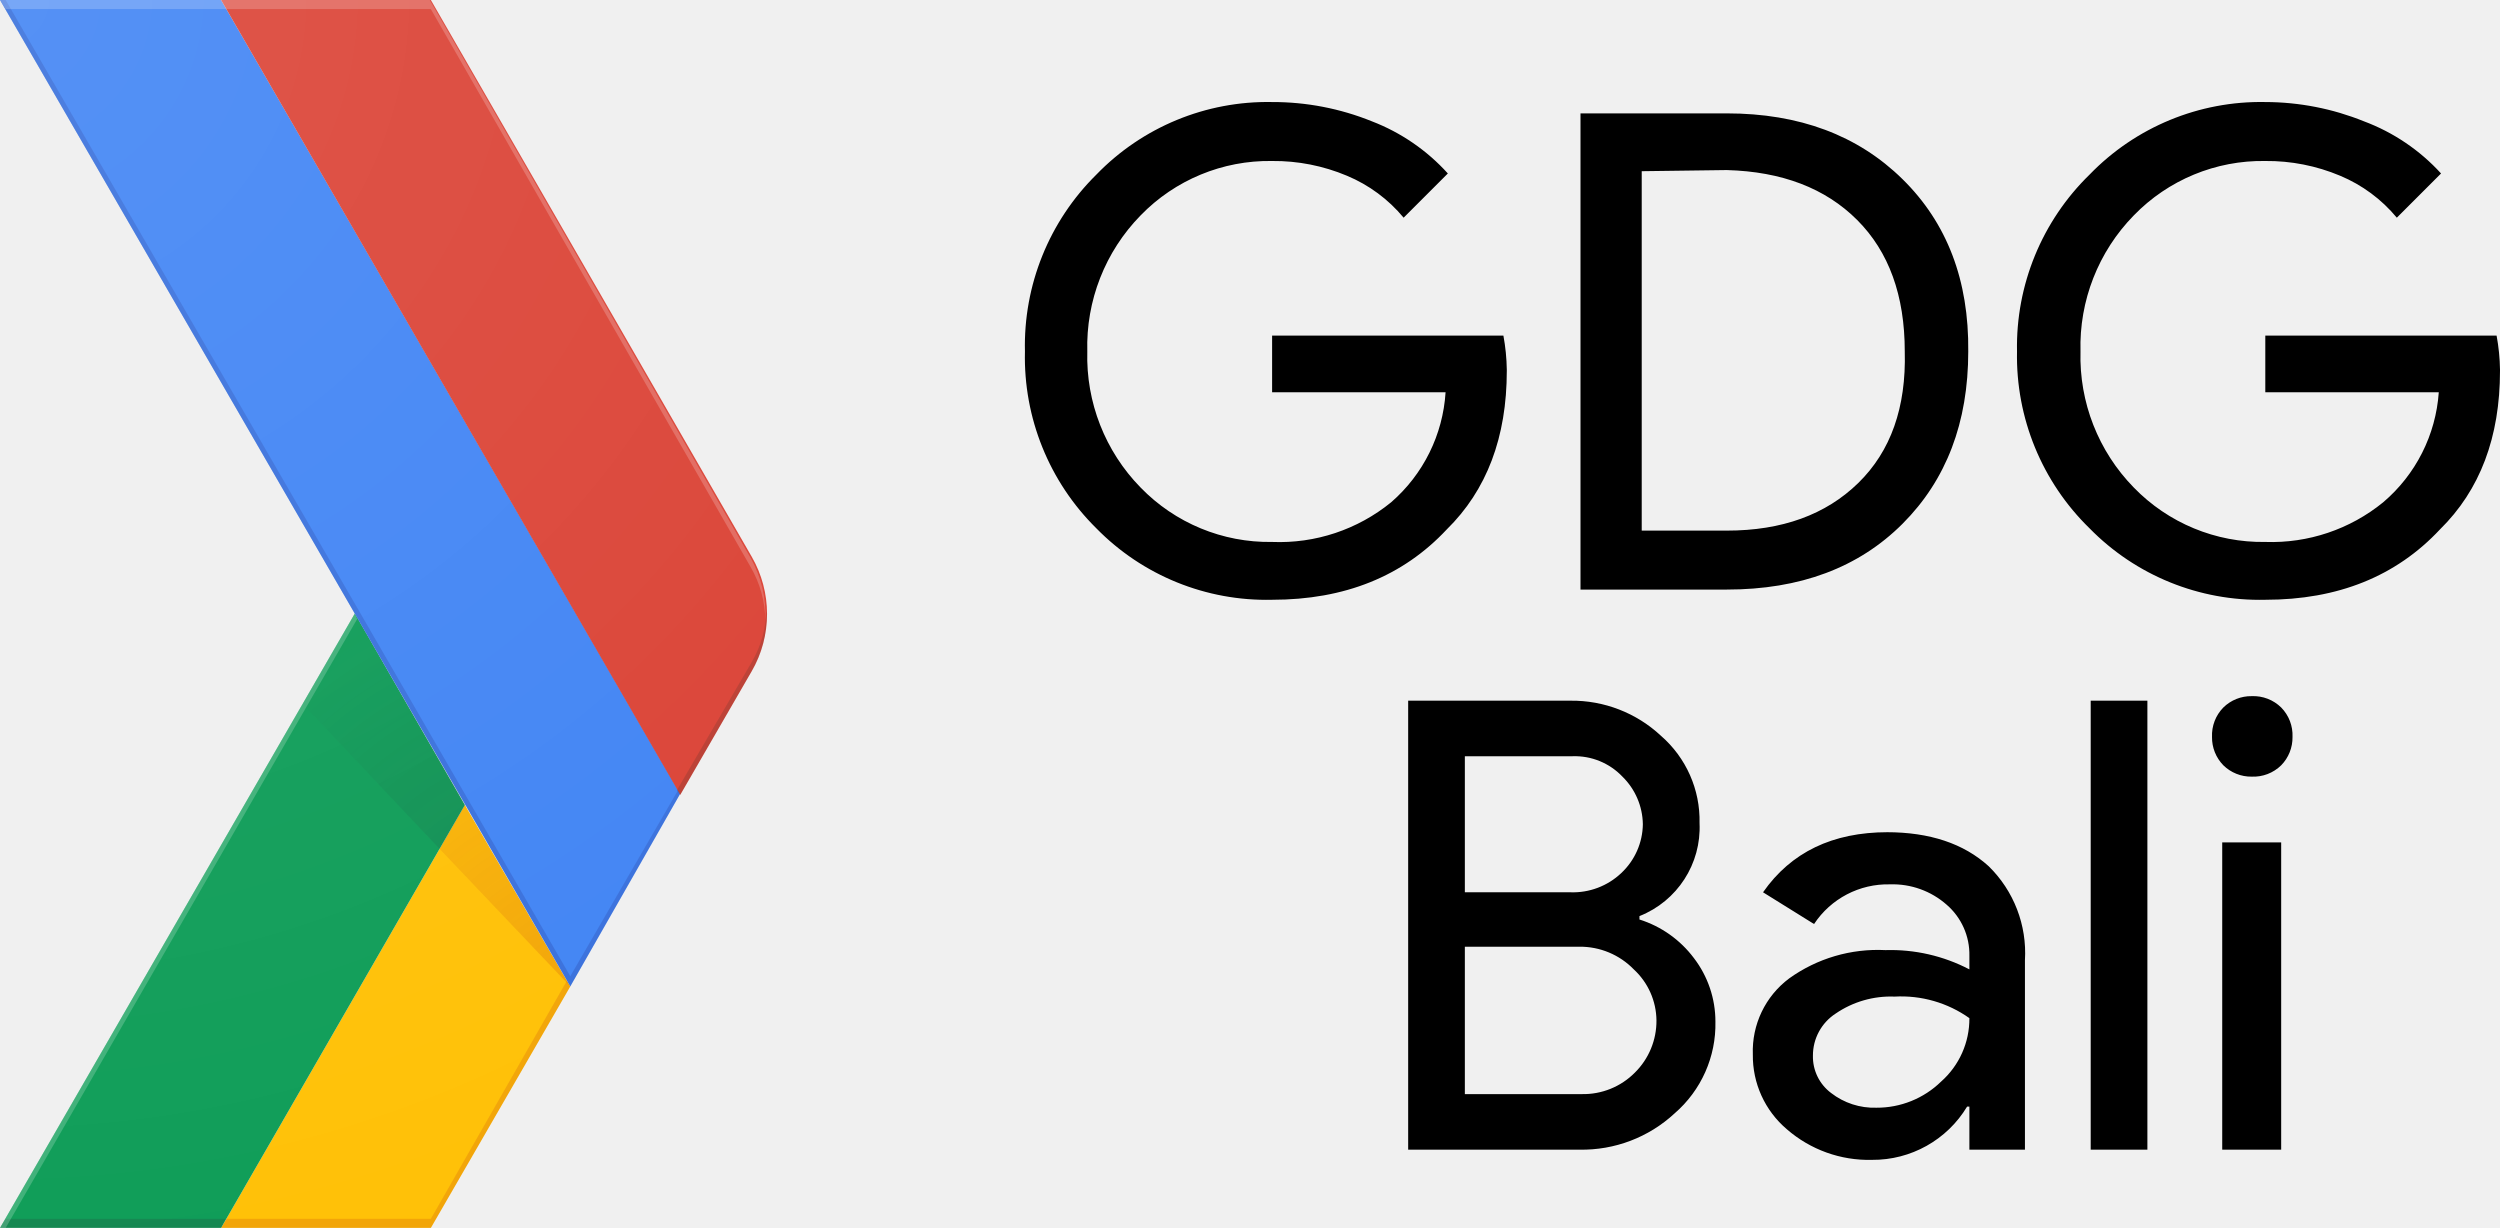
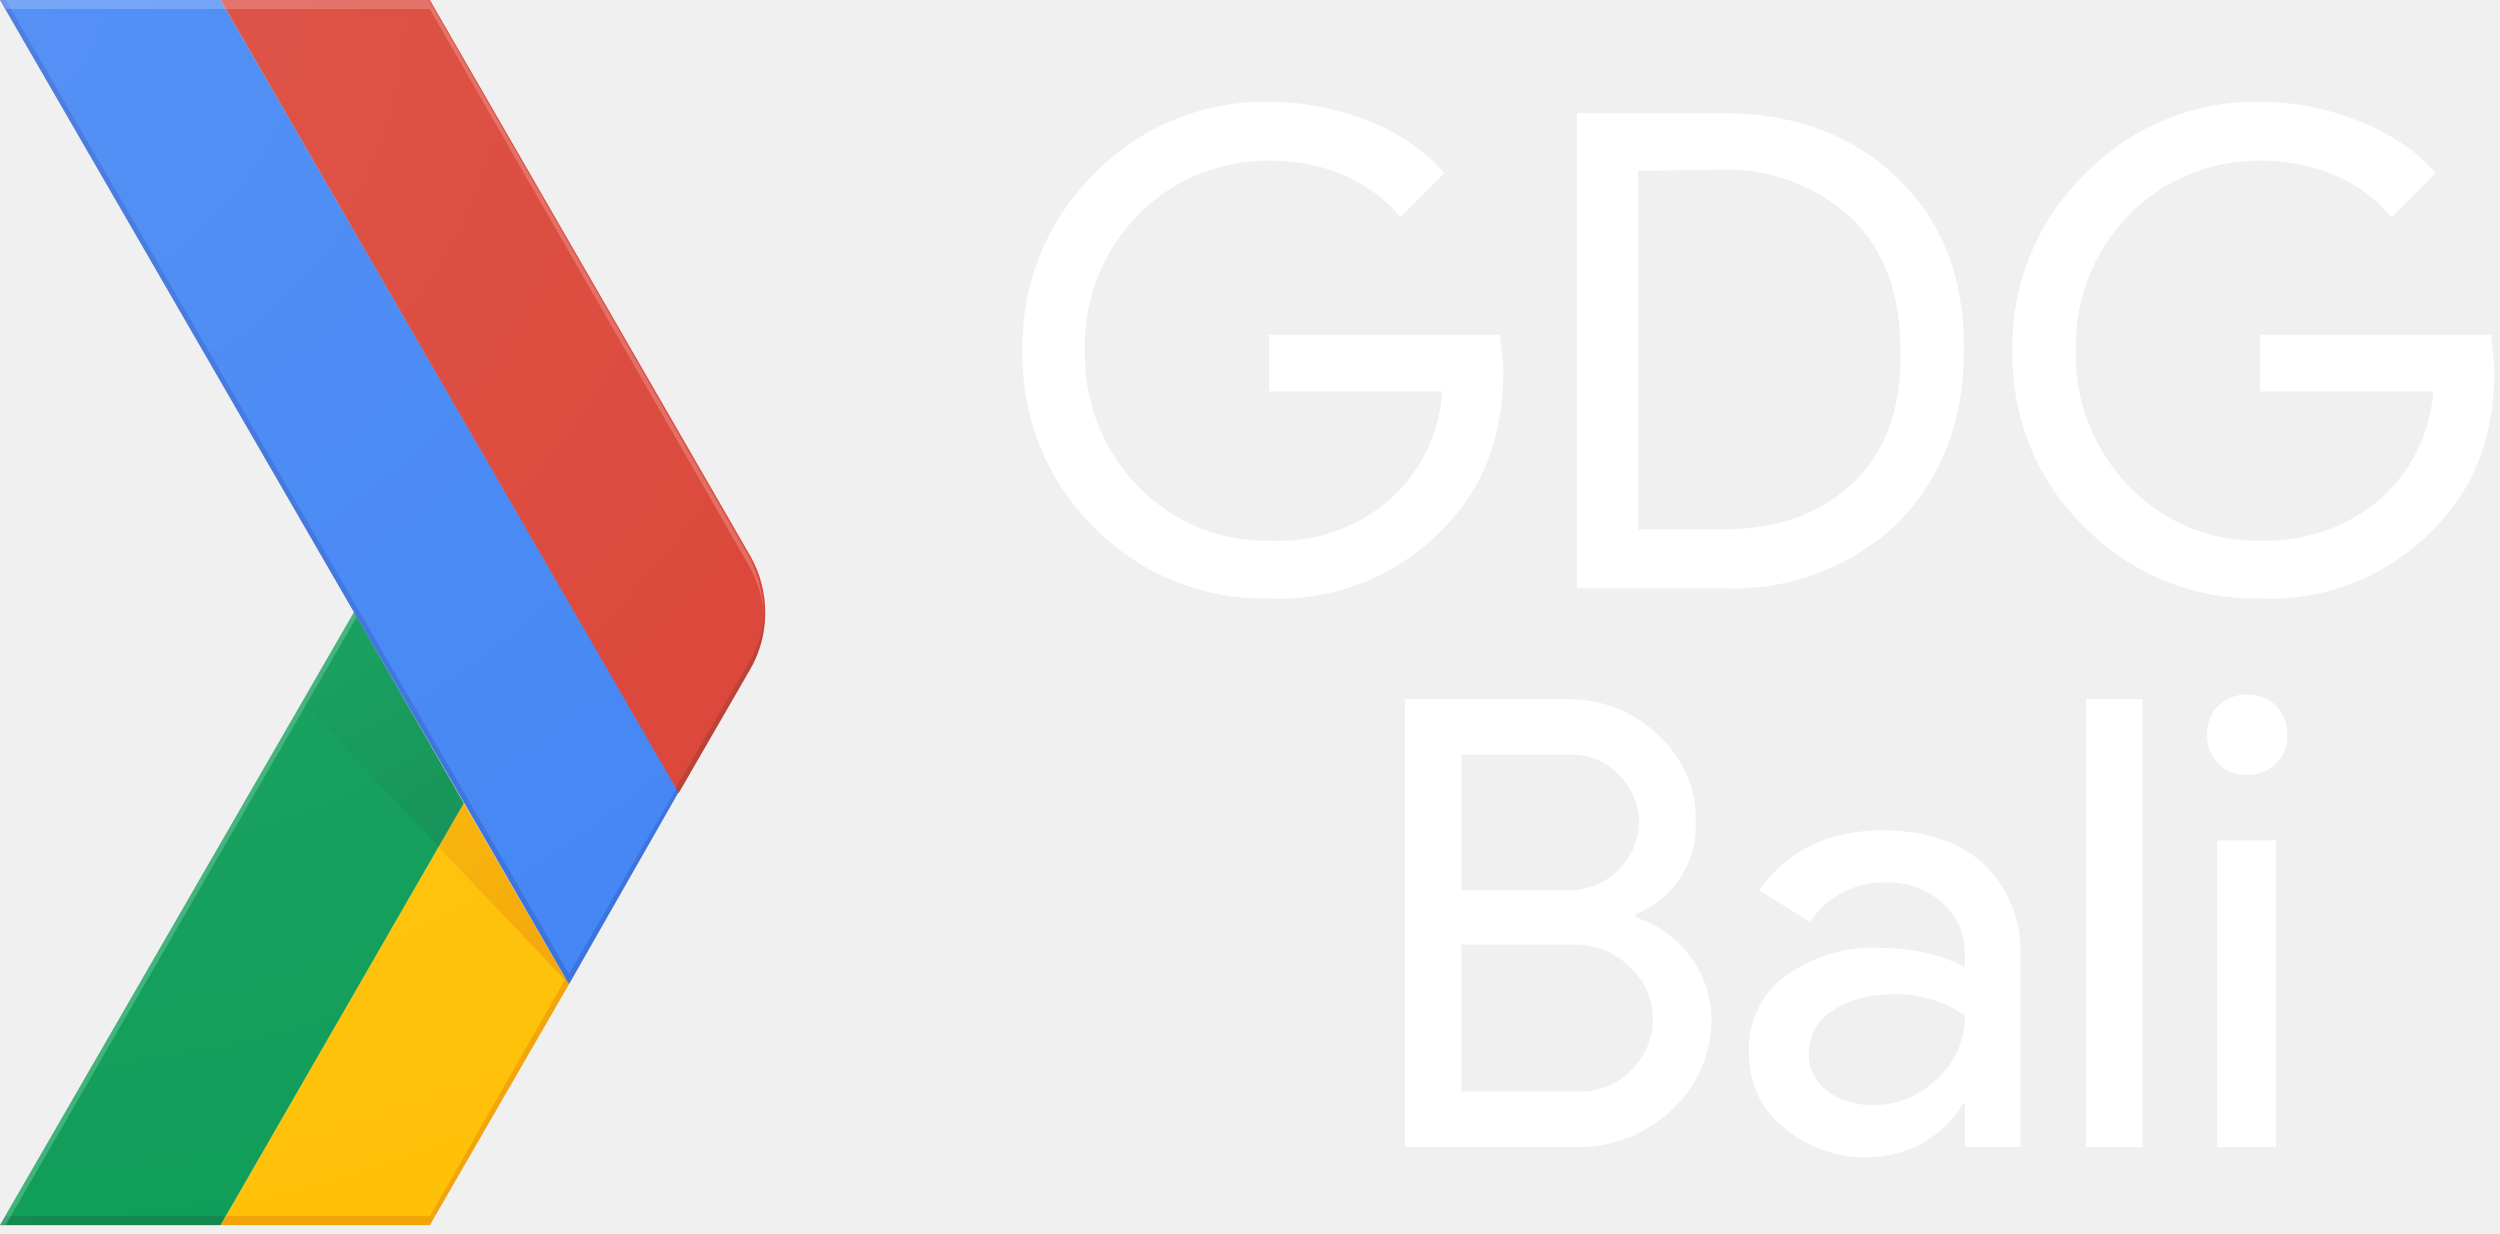
- <svg xmlns="http://www.w3.org/2000/svg" viewBox="0 0 220.5 108.3">
+ <svg xmlns="http://www.w3.org/2000/svg" width="221" height="109">
  <defs>
-     <style>.a{fill:none;fill-rule:evenodd}.f{opacity:.2;fill:#fff}</style>
-     <radialGradient id="a" cx="1" cy="1" r="3.3" gradientTransform="matrix(1 0 0 .72 0 .3)">
-       <stop offset="0" stop-color="#bf360c" stop-opacity=".2" />
-       <stop offset="1" stop-color="#bf360c" stop-opacity="0" />
+     <radialGradient cx="100%" cy="102%" fx="100%" fy="102%" r="330%" gradientTransform="matrix(1 0 0 .71875 0 .3)" id="a">
+       <stop stop-color="#BF360C" stop-opacity=".2" offset="0%" />
+       <stop stop-color="#BF360C" stop-opacity="0" offset="100%" />
    </radialGradient>
-     <radialGradient id="b" cx="1.6" cy="1.6" r="2.6" gradientTransform="matrix(1 0 0 .693 0 .5)">
-       <stop offset="0" stop-color="#263238" stop-opacity=".2" />
-       <stop offset="1" stop-color="#263238" stop-opacity="0" />
+     <radialGradient cx="160%" cy="160.9%" fx="160%" fy="160.9%" r="260%" gradientTransform="matrix(1 0 0 .6923 0 .5)" id="b">
+       <stop stop-color="#263238" stop-opacity=".2" offset="0%" />
+       <stop stop-color="#263238" stop-opacity="0" offset="100%" />
    </radialGradient>
-     <radialGradient id="c" cx="0" cy="0" r="1.7" gradientTransform="scale(1 .625)">
-       <stop offset="0" stop-color="#fff" stop-opacity=".1" />
-       <stop offset="1" stop-color="#fff" stop-opacity="0" />
+     <radialGradient cx="0%" cy="0%" fx="0%" fy="0%" r="170%" gradientTransform="scale(1 .62467)" id="c">
+       <stop stop-color="#FFF" stop-opacity=".1" offset="0%" />
+       <stop stop-color="#FFF" stop-opacity="0" offset="100%" />
    </radialGradient>
  </defs>
-   <path class="a" d="M66.3 49L38 0H0l31.3 54.1L0 108.3h38l28.3-49a10.3 10.3 0 0 0 0-10.2z" />
-   <path d="M50 86.5L41 71l-21.5 37.3H38L50.3 87z" fill="#ffc107" />
-   <path class="a" d="M66.3 49L38 0H0l31.3 54.1L0 108.3h38l28.3-49a10.3 10.3 0 0 0 0-10.2z" />
-   <path d="M31.3 54.1L41 71l-21.5 37.3H0z" fill="#0f9d58" />
-   <path class="a" d="M66.3 49L38 0H0l31.3 54.1L0 108.3h38l28.3-49a10.3 10.3 0 0 0 0-10.2z" />
-   <path d="M38 107.5H20l-.5.8H38L50.3 87l-.3-.5z" opacity=".2" fill="#bf360c" />
-   <path class="a" d="M66.3 49L38 0H0l31.3 54.1L0 108.3h38l28.3-49a10.3 10.3 0 0 0 0-10.2z" />
-   <path d="M.5 107.5l-.5.8h19.5l.4-.8z" fill="#263238" opacity=".2" />
-   <path class="a" d="M66.3 49L38 0H0l31.3 54.1L0 108.3h38l28.3-49a10.3 10.3 0 0 0 0-10.2z" />
-   <path class="f" d="M0 108.3h.5l31-53.7-.2-.5z" />
-   <path class="a" d="M66.3 49L38 0H0l31.3 54.1L0 108.3h38l28.3-49a10.3 10.3 0 0 0 0-10.2z" />
-   <path d="M50.3 87L41 71l-2.2 3.9z" fill="url(#a)" />
-   <path class="a" d="M66.3 49L38 0H0l31.3 54.1L0 108.3h38l28.3-49a10.3 10.3 0 0 0 0-10.2z" />
-   <path d="M38.8 74.9l2.3-4-9.8-16.8-4.6 8z" fill="url(#b)" />
-   <path class="a" d="M66.3 49L38 0H0l31.3 54.1L0 108.3h38l28.3-49a10.3 10.3 0 0 0 0-10.2z" />
-   <path d="M19.5 0H0l50.3 87L60 70z" fill="#4285f4" />
-   <path class="a" d="M66.3 49L38 0H0l31.3 54.1L0 108.3h38l28.3-49a10.3 10.3 0 0 0 0-10.2z" />
-   <path d="M66.3 59.2a10.1 10.1 0 0 0 0-10.1L38 0H19.5L60 70.1l6.3-10.9z" fill="#db4437" />
-   <path class="a" d="M66.3 49L38 0H0l31.3 54.1L0 108.3h38l28.3-49a10.3 10.3 0 0 0 0-10.2z" />
-   <path d="M60 70.1l-.2-.4-9.5 16.4L.5 0H0l50.3 87L60 70z" fill="#1a237e" opacity=".2" />
-   <path class="a" d="M66.3 49L38 0H0l31.3 54.1L0 108.3h38l28.3-49a10.3 10.3 0 0 0 0-10.2z" />
-   <path class="f" d="M38 .8L66.2 50a9.5 9.5 0 0 1 1.3 4.7 10.2 10.2 0 0 0-1.3-5.5L37.9 0H0l.5.8h37.4z" />
-   <path class="a" d="M66.3 49L38 0H0l31.3 54.1L0 108.3h38l28.3-49a10.3 10.3 0 0 0 0-10.2z" />
-   <path d="M60 70.1l6.3-10.9a9.6 9.6 0 0 0 1.3-5.5 9.5 9.5 0 0 1-1.3 4.7l-6.6 11.3.3.4z" fill="#3e2723" opacity=".2" />
-   <path class="a" d="M66.3 49L38 0H0l31.3 54.1L0 108.3h38l28.3-49a10.3 10.3 0 0 0 0-10.2z" />
-   <path d="M66.3 49L38 0H0l31.3 54.1L0 108.3h38l28.3-49a10.3 10.3 0 0 0 0-10.2z" fill="url(#c)" />
-   <path d="M124.2 101.4V61.8h14.3a11.5 11.5 0 0 1 8 3.1 9.9 9.9 0 0 1 3.4 7.7 8.4 8.4 0 0 1-5.3 8.2v.3a9.6 9.6 0 0 1 4.8 3.4 9.2 9.2 0 0 1 1.9 5.6 10.4 10.4 0 0 1-3.6 8.1 12 12 0 0 1-8.4 3.2zm5-34.7v12h9.3A6.2 6.2 0 0 0 143 77a6 6 0 0 0 1.9-4.3 6 6 0 0 0-1.8-4.2 5.8 5.8 0 0 0-4.4-1.8zm0 16.8v13h10.3a6.4 6.4 0 0 0 4.7-1.9 6.4 6.4 0 0 0 1.9-4.6 6.2 6.2 0 0 0-2-4.5 6.6 6.6 0 0 0-4.8-2zm30.7 9.6a4 4 0 0 0 1.6 3.3 6.2 6.2 0 0 0 4 1.3 8.1 8.1 0 0 0 5.7-2.3 7.4 7.4 0 0 0 2.5-5.6 10.4 10.4 0 0 0-6.6-1.9 8.6 8.6 0 0 0-5.2 1.5 4.4 4.4 0 0 0-2 3.7zm6.5-19.7q5.7 0 9 3a10.7 10.7 0 0 1 3.2 8.3v16.7h-4.9v-3.8h-.2a9.7 9.7 0 0 1-8.4 4.7 11 11 0 0 1-7.5-2.7 8.5 8.5 0 0 1-3-6.6 8 8 0 0 1 3.2-6.7 13.4 13.4 0 0 1 8.5-2.5 15 15 0 0 1 7.4 1.7v-1.2a5.8 5.8 0 0 0-2-4.5 7.2 7.2 0 0 0-5-1.8 7.8 7.8 0 0 0-6.7 3.5l-4.5-2.8q3.7-5.3 11-5.3zm23-11.6v39.6h-5V61.8zm12.8 3.2a3.5 3.5 0 0 1-1 2.5 3.5 3.5 0 0 1-2.6 1 3.5 3.5 0 0 1-2.5-1 3.5 3.5 0 0 1-1-2.5 3.5 3.5 0 0 1 1-2.6 3.5 3.5 0 0 1 2.5-1 3.5 3.5 0 0 1 2.6 1 3.5 3.5 0 0 1 1 2.6zm-1 9.3v27.1H196V74.3zm-68.3-41.6q0 8.8-5.3 14-5.8 6.2-15.4 6.2a21 21 0 0 1-15.5-6.3A21.2 21.2 0 0 1 90.4 31a21.2 21.2 0 0 1 6.3-15.6A21 21 0 0 1 112.2 9a23.3 23.3 0 0 1 8.8 1.7 17.5 17.5 0 0 1 6.7 4.6l-3.9 3.9a13 13 0 0 0-5-3.7 16.6 16.6 0 0 0-6.6-1.3 15.8 15.8 0 0 0-11.6 4.8 16.5 16.5 0 0 0-4.7 12 16.5 16.5 0 0 0 4.7 12 15.8 15.8 0 0 0 11.6 4.8 15.6 15.6 0 0 0 10.5-3.5 14 14 0 0 0 4.8-9.7h-15.3v-5h20.4a18 18 0 0 1 .3 3zm6.5 19.3V10h12.9q9.6 0 15.5 5.8t5.8 15.2q0 9.4-5.8 15.2T152.3 52zm5.4-36.9v31.7h7.5q7.3 0 11.6-4.2T168 31q0-7.4-4.2-11.6T152.3 15zm75.7 17.6q0 8.8-5.3 14-5.8 6.2-15.4 6.2a21 21 0 0 1-15.5-6.3 21.2 21.2 0 0 1-6.4-15.6 21.2 21.2 0 0 1 6.4-15.6A21 21 0 0 1 199.8 9a23.3 23.3 0 0 1 8.7 1.7 17.5 17.5 0 0 1 6.8 4.6l-3.9 3.9a13 13 0 0 0-5-3.7 16.6 16.6 0 0 0-6.6-1.3 15.8 15.8 0 0 0-11.6 4.8 16.5 16.5 0 0 0-4.7 12 16.5 16.5 0 0 0 4.7 12 15.8 15.8 0 0 0 11.6 4.8 15.6 15.6 0 0 0 10.4-3.5 14 14 0 0 0 4.9-9.7h-15.3v-5h20.4a18 18 0 0 1 .3 3z" />
+   <g fill="none" fill-rule="evenodd">
+     <path d="M66.3 49L38 0H0l31.3 54.1L0 108.3h38l28.3-49c1.8-3.2 1.8-7 0-10.2V49z" />
+     <path fill="#FFC107" fill-rule="nonzero" d="M50 86.5L41 71l-21.5 37.3H38L50.3 87z" />
+     <path d="M66.3 49L38 0H0l31.3 54.1L0 108.3h38l28.3-49c1.8-3.2 1.8-7 0-10.2V49z" />
+     <path fill="#0F9D58" fill-rule="nonzero" d="M31.3 54.1L41 71l-21.5 37.3H0z" />
+     <path d="M66.3 49L38 0H0l31.3 54.1L0 108.3h38l28.3-49c1.8-3.2 1.8-7 0-10.2V49z" />
+     <path fill="#BF360C" fill-rule="nonzero" opacity=".2" d="M38 107.5H20l-.5.8H38L50.3 87l-.3-.5z" />
+     <path d="M66.3 49L38 0H0l31.3 54.1L0 108.3h38l28.3-49c1.8-3.2 1.8-7 0-10.2V49z" />
+     <path fill="#263238" fill-rule="nonzero" opacity=".2" d="M.5 107.5l-.5.8h19.5l.4-.8z" />
+     <path d="M66.3 49L38 0H0l31.3 54.1L0 108.3h38l28.3-49c1.8-3.2 1.8-7 0-10.2V49z" />
+     <path fill="#FFF" fill-rule="nonzero" opacity=".2" d="M0 108.3h.5l31-53.7-.2-.5z" />
+     <path d="M66.3 49L38 0H0l31.3 54.1L0 108.3h38l28.3-49c1.8-3.2 1.8-7 0-10.2V49z" />
+     <path fill="url(#a)" fill-rule="nonzero" d="M50.3 87L41 71l-2.2 3.9z" />
+     <path d="M66.3 49L38 0H0l31.3 54.1L0 108.3h38l28.3-49c1.8-3.2 1.8-7 0-10.2V49z" />
+     <path fill="url(#b)" fill-rule="nonzero" d="M38.8 74.9l2.3-4-9.8-16.8-4.6 8z" />
+     <path d="M66.3 49L38 0H0l31.3 54.1L0 108.3h38l28.3-49c1.8-3.2 1.8-7 0-10.2V49z" />
+     <path fill="#4285F4" fill-rule="nonzero" d="M19.5 0H0l50.3 87L60 70z" />
+     <path d="M66.3 49L38 0H0l31.3 54.1L0 108.3h38l28.3-49c1.8-3.2 1.8-7 0-10.2V49z" />
+     <path d="M66.3 59.2c1.8-3.1 1.8-7 0-10.1L38 0H19.5L60 70.1l6.3-10.9z" fill="#DB4437" fill-rule="nonzero" />
+     <path d="M66.3 49L38 0H0l31.3 54.1L0 108.3h38l28.3-49c1.8-3.2 1.8-7 0-10.2V49z" />
+     <path fill="#1A237E" fill-rule="nonzero" opacity=".2" d="M60 70.1l-.2-.4-9.5 16.4L.5 0H0l50.3 87L60 70z" />
+     <path d="M66.3 49L38 0H0l31.3 54.1L0 108.3h38l28.3-49c1.8-3.2 1.8-7 0-10.2V49z" />
+     <path d="M38 .8L66.2 50c.8 1.4 1.3 3 1.3 4.7 0-2-.4-3.8-1.3-5.5L37.9 0H0l.5.8H38z" fill="#FFF" fill-rule="nonzero" opacity=".2" />
+     <path d="M66.3 49L38 0H0l31.3 54.1L0 108.3h38l28.3-49c1.8-3.2 1.8-7 0-10.2V49z" />
+     <path d="M60 70.1l6.3-10.9c1-1.7 1.4-3.6 1.3-5.5 0 1.7-.5 3.3-1.3 4.7l-6.6 11.3.3.4z" fill="#3E2723" fill-rule="nonzero" opacity=".2" />
+     <path d="M66.3 49L38 0H0l31.3 54.1L0 108.3h38l28.3-49c1.8-3.2 1.8-7 0-10.2V49z" />
+     <path d="M66.3 49L38 0H0l31.3 54.1L0 108.3h38l28.3-49c1.8-3.2 1.8-7 0-10.2V49z" fill="url(#c)" fill-rule="nonzero" />
+     <path d="M124.2 101.4V61.8h14.3c3 0 5.8 1 8 3.1 2.2 2 3.5 4.8 3.4 7.7.2 3.6-2 6.9-5.3 8.2v.3a9.6 9.6 0 0 1 6.7 9c0 3.1-1.3 6-3.6 8.1a12 12 0 0 1-8.4 3.2h-15.1zm5-34.7v12h9.3a6.2 6.2 0 0 0 6.4-6 6 6 0 0 0-1.8-4.2 5.8 5.8 0 0 0-4.4-1.8h-9.5zm0 16.8v13h10.3c1.8 0 3.5-.6 4.7-1.9 1.2-1.2 2-2.9 1.9-4.6 0-1.7-.7-3.3-2-4.5-1.3-1.3-3-2-4.8-2h-10.1zm30.7 9.6a4 4 0 0 0 1.6 3.3c1.1.9 2.6 1.3 4 1.3 2.1 0 4.2-.8 5.7-2.3a7.4 7.4 0 0 0 2.5-5.6c-2-1.4-4.2-2-6.6-1.9-1.8 0-3.7.5-5.2 1.5-1.3.8-2 2.2-2 3.7zm6.5-19.7c3.8 0 6.8 1 9 3 2.2 2.2 3.4 5.2 3.2 8.3v16.7h-4.9v-3.8h-.2c-1.8 3-5 4.7-8.4 4.7a11 11 0 0 1-7.5-2.7c-2-1.6-3-4-3-6.6a8 8 0 0 1 3.2-6.7c2.5-1.8 5.5-2.7 8.5-2.5 2.6 0 5.1.5 7.4 1.7v-1.2c0-1.7-.7-3.4-2-4.5a7.2 7.2 0 0 0-5-1.8 7.8 7.8 0 0 0-6.7 3.5l-4.5-2.8c2.5-3.5 6.1-5.3 11-5.3h-.1zm23-11.6v39.6h-5V61.8h5zm12.8 3.2c0 1-.3 1.8-1 2.5s-1.6 1-2.6 1-1.8-.3-2.5-1-1-1.6-1-2.5c0-1 .3-2 1-2.6.7-.7 1.6-1 2.5-1 1 0 2 .3 2.6 1 .7.7 1 1.6 1 2.6zm-1 9.3v27.1H196V74.3h5.2zm-68.3-41.6c0 5.9-1.8 10.5-5.3 14a20 20 0 0 1-15.4 6.2 21 21 0 0 1-15.5-6.3A21.2 21.2 0 0 1 90.4 31a21.2 21.2 0 0 1 6.3-15.6A21 21 0 0 1 112.2 9c3 0 6 .6 8.8 1.7 2.6 1 4.9 2.6 6.7 4.6l-3.9 3.9a13 13 0 0 0-5-3.7c-2-.9-4.3-1.3-6.6-1.3-4.4 0-8.6 1.7-11.6 4.8a16.5 16.5 0 0 0-4.7 12c-.1 4.5 1.6 8.8 4.7 12 3 3.1 7.2 4.9 11.6 4.8 3.8.2 7.5-1 10.5-3.5a14 14 0 0 0 4.8-9.7h-15.3v-5h20.4l.3 3v.1zm6.5 19.3V10h12.9c6.4 0 11.6 2 15.5 5.8 4 3.9 5.9 9 5.8 15.2 0 6.3-2 11.3-5.8 15.2a21 21 0 0 1-15.5 5.8h-12.9zm5.4-36.9v31.7h7.5c4.9 0 8.7-1.4 11.6-4.2 2.9-2.8 4.2-6.7 4.1-11.6 0-5-1.4-8.8-4.2-11.6a16.2 16.2 0 0 0-11.5-4.4l-7.5.1zm75.7 17.6c0 5.9-1.8 10.5-5.3 14a20 20 0 0 1-15.4 6.2 21 21 0 0 1-15.5-6.3c-4.2-4-6.5-9.7-6.4-15.6a21.2 21.2 0 0 1 6.4-15.6A21 21 0 0 1 199.8 9c3 0 6 .6 8.7 1.7 2.6 1 5 2.5 6.8 4.6l-3.9 3.9a13 13 0 0 0-5-3.7c-2-.9-4.3-1.3-6.6-1.3-4.4 0-8.6 1.7-11.6 4.8a16.5 16.5 0 0 0-4.7 12c-.1 4.5 1.6 8.8 4.7 12 3 3.1 7.2 4.9 11.6 4.8 3.8.1 7.5-1.1 10.4-3.5a14 14 0 0 0 4.9-9.7h-15.3v-5h20.4l.3 3v.1z" fill="#FFF" fill-rule="nonzero" />
+   </g>
</svg>
